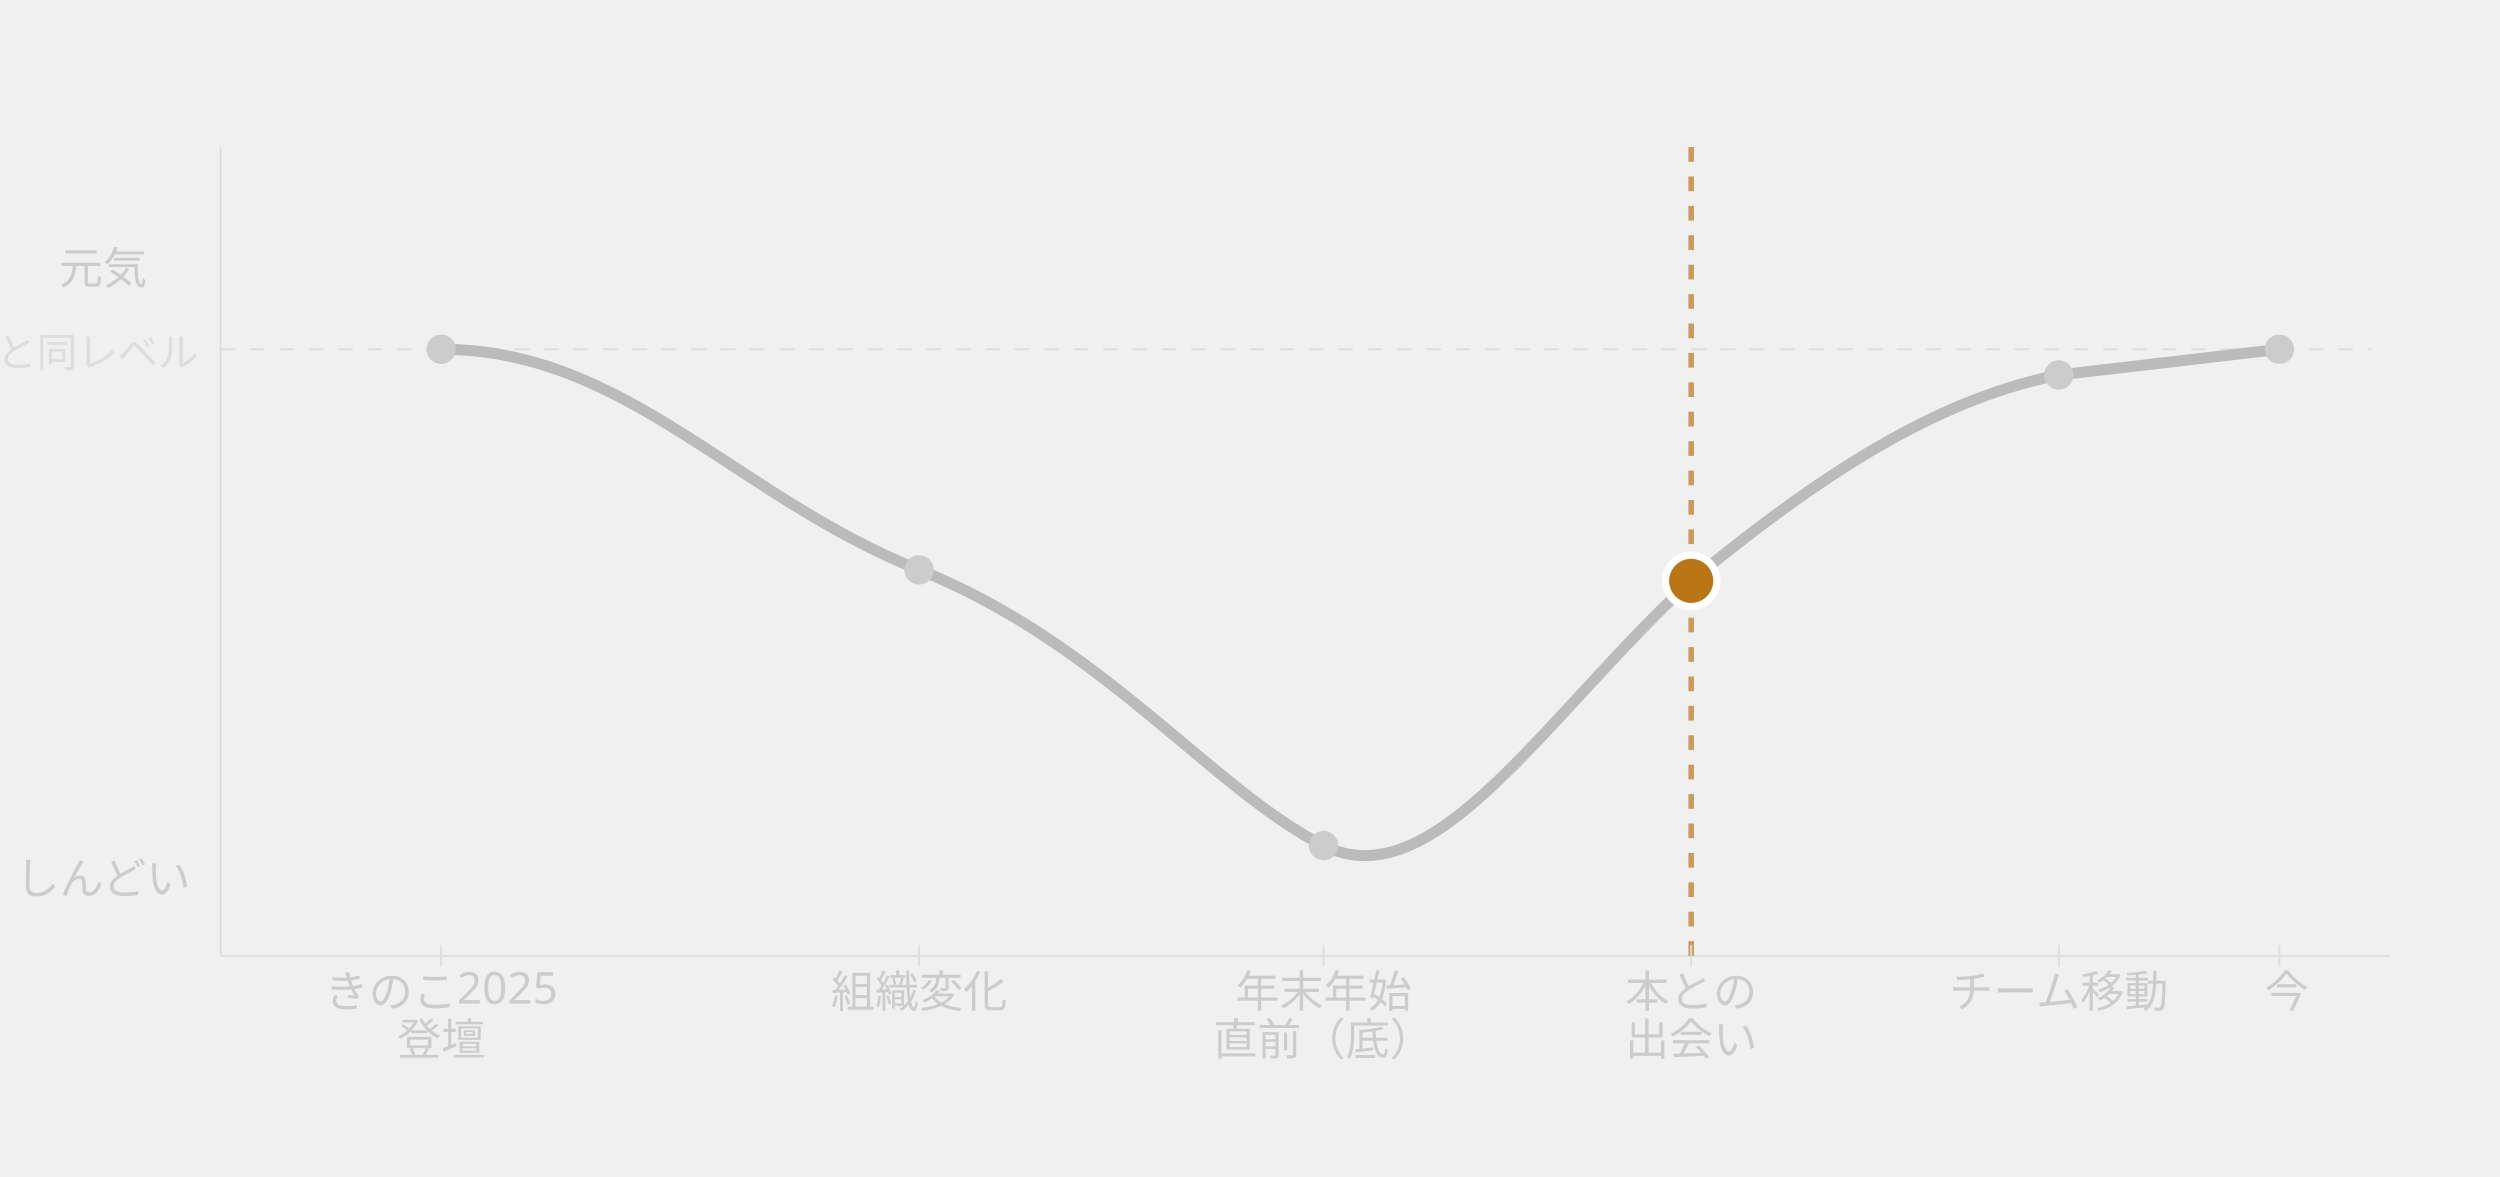
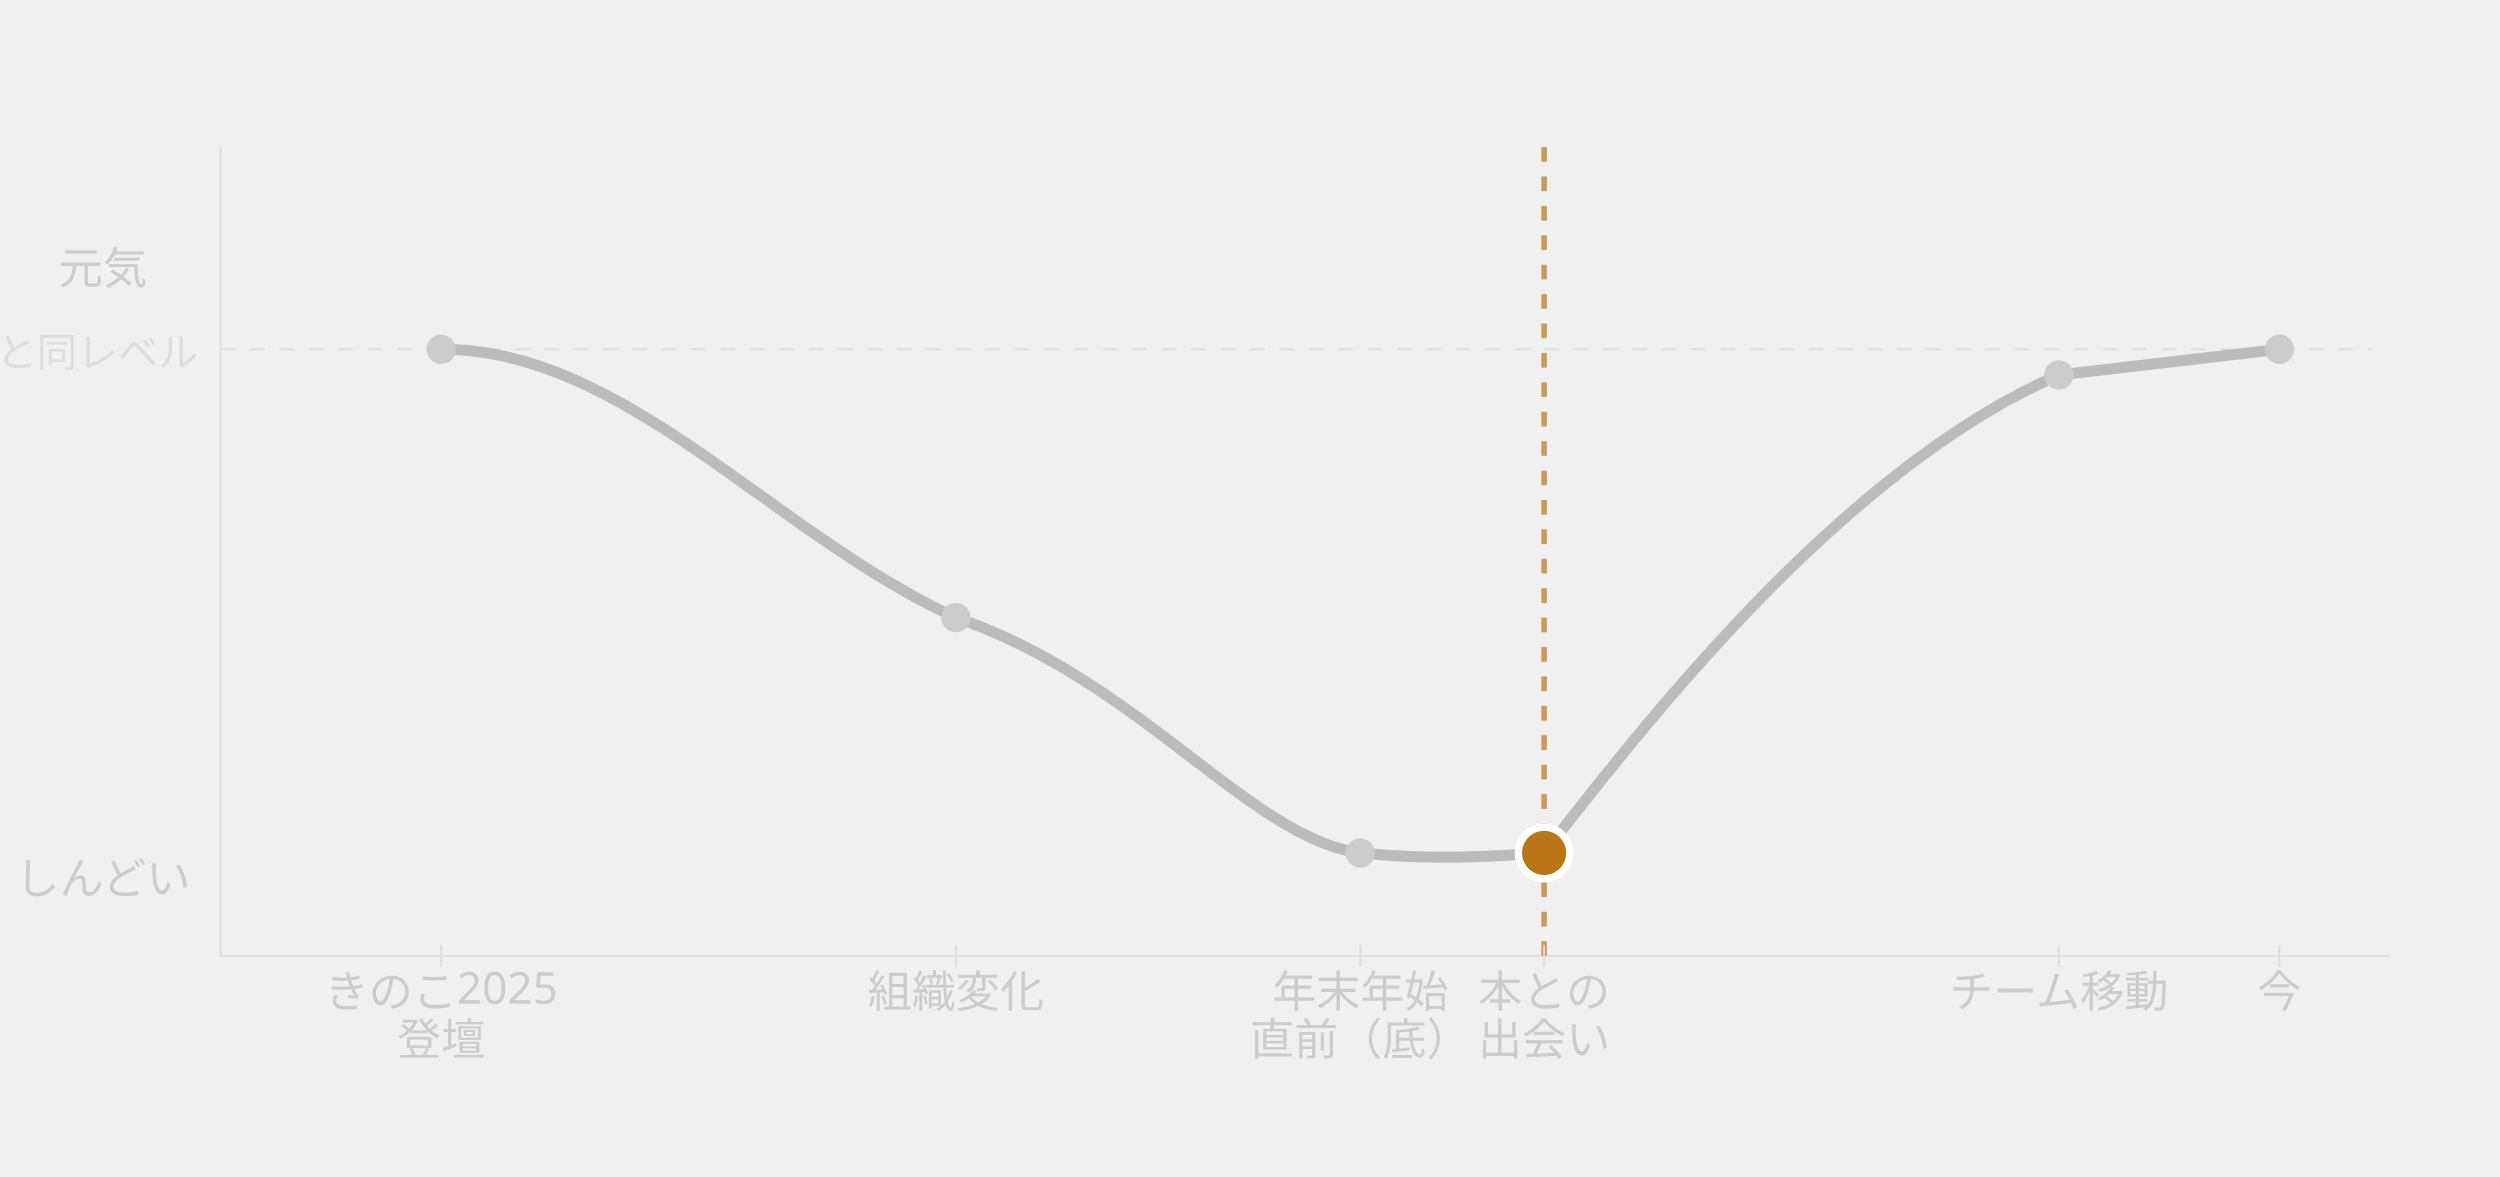
<svg xmlns="http://www.w3.org/2000/svg" viewBox="0 0 680 320" width="680" height="320">
  <text font-family="sans-serif" font-size="12" fill="#ccc" x="28" y="72" text-anchor="middle" dominant-baseline="central">元気</text>
  <text font-family="sans-serif" font-size="12" fill="#ccc" x="28" y="238" text-anchor="middle" dominant-baseline="central">しんどい</text>
  <line x1="60" y1="40" x2="60" y2="260" stroke="#ddd" stroke-width="0.5" />
  <line x1="60" y1="260" x2="650" y2="260" stroke="#ddd" stroke-width="0.5" />
  <line x1="60" y1="95" x2="645" y2="95" stroke="#ddd" stroke-width="0.5" stroke-dasharray="4 4" />
  <text font-family="sans-serif" font-size="11" fill="#ddd" x="54" y="95" text-anchor="end" dominant-baseline="central">去年と同レベル</text>
-   <path d="M120,95 C170,95 200,135 250,155 C300,175 330,215 360,230 C390,245 420,195 460,158 C500,125 530,108 560,102 L620,95" fill="none" stroke="#bbb" stroke-width="3" stroke-linecap="round" stroke-linejoin="round" />
-   <line x1="460" y1="40" x2="460" y2="260" stroke="#BA7517" stroke-width="1.5" stroke-dasharray="4 4" opacity="0.7" />
+   <path d="M120,95 C170,95 210,145 260,168 C310,185 340,228 370,232 C390,234 405,233 420,232 C445,200 500,128 560,102 L620,95" fill="none" stroke="#bbb" stroke-width="3" stroke-linecap="round" stroke-linejoin="round" />
+   <line x1="420" y1="40" x2="420" y2="260" stroke="#BA7517" stroke-width="1.5" stroke-dasharray="4 4" opacity="0.7" />
  <circle cx="120" cy="95" r="4" fill="#ccc" />
-   <circle cx="250" cy="155" r="4" fill="#ccc" />
-   <circle cx="360" cy="230" r="4" fill="#ccc" />
-   <circle cx="460" cy="158" r="8" fill="white" />
-   <circle cx="460" cy="158" r="6" fill="#BA7517" />
+   <circle cx="260" cy="168" r="4" fill="#ccc" />
+   <circle cx="370" cy="232" r="4" fill="#ccc" />
+   <circle cx="420" cy="232" r="8" fill="white" />
+   <circle cx="420" cy="232" r="6" fill="#BA7517" />
  <circle cx="560" cy="102" r="4" fill="#ccc" />
  <circle cx="620" cy="95" r="4" fill="#ccc" />
  <line x1="120" y1="257" x2="120" y2="263" stroke="#ddd" stroke-width="0.5" />
-   <line x1="250" y1="257" x2="250" y2="263" stroke="#ddd" stroke-width="0.5" />
-   <line x1="360" y1="257" x2="360" y2="263" stroke="#ddd" stroke-width="0.5" />
-   <line x1="460" y1="257" x2="460" y2="263" stroke="#ddd" stroke-width="0.5" />
+   <line x1="260" y1="257" x2="260" y2="263" stroke="#ddd" stroke-width="0.5" />
+   <line x1="370" y1="257" x2="370" y2="263" stroke="#ddd" stroke-width="0.5" />
+   <line x1="420" y1="257" x2="420" y2="263" stroke="#ddd" stroke-width="0.5" />
  <line x1="560" y1="257" x2="560" y2="263" stroke="#ddd" stroke-width="0.5" />
  <line x1="620" y1="257" x2="620" y2="263" stroke="#ddd" stroke-width="0.5" />
  <text font-family="sans-serif" font-size="12" fill="#ccc" x="120" y="274" text-anchor="middle">きのこ2025</text>
  <text font-family="sans-serif" font-size="12" fill="#ccc" x="120" y="287" text-anchor="middle">登壇</text>
-   <text font-family="sans-serif" font-size="12" fill="#ccc" x="250" y="274" text-anchor="middle">組織変化</text>
-   <text font-family="sans-serif" font-size="12" fill="#ccc" x="360" y="274" text-anchor="middle">年末年始</text>
-   <text font-family="sans-serif" font-size="12" fill="#ccc" x="360" y="287" text-anchor="middle">直前（底）</text>
-   <text font-family="sans-serif" font-size="12" fill="#ccc" x="460" y="274" text-anchor="middle">本との</text>
-   <text font-family="sans-serif" font-size="12" fill="#ccc" x="460" y="287" text-anchor="middle">出会い</text>
+   <text font-family="sans-serif" font-size="12" fill="#ccc" x="260" y="274" text-anchor="middle">組織変化</text>
+   <text font-family="sans-serif" font-size="12" fill="#ccc" x="370" y="274" text-anchor="middle">年末年始</text>
+   <text font-family="sans-serif" font-size="12" fill="#ccc" x="370" y="287" text-anchor="middle">直前（底）</text>
+   <text font-family="sans-serif" font-size="12" fill="#ccc" x="420" y="274" text-anchor="middle">本との</text>
+   <text font-family="sans-serif" font-size="12" fill="#ccc" x="420" y="287" text-anchor="middle">出会い</text>
  <text font-family="sans-serif" font-size="12" fill="#ccc" x="560" y="274" text-anchor="middle">チーム移動</text>
-   <text font-family="sans-serif" font-size="12" fill="#ccc" x="622" y="274" text-anchor="middle">今</text>
+   <text font-family="sans-serif" font-size="12" fill="#ccc" x="620" y="274" text-anchor="middle">今</text>
</svg>
